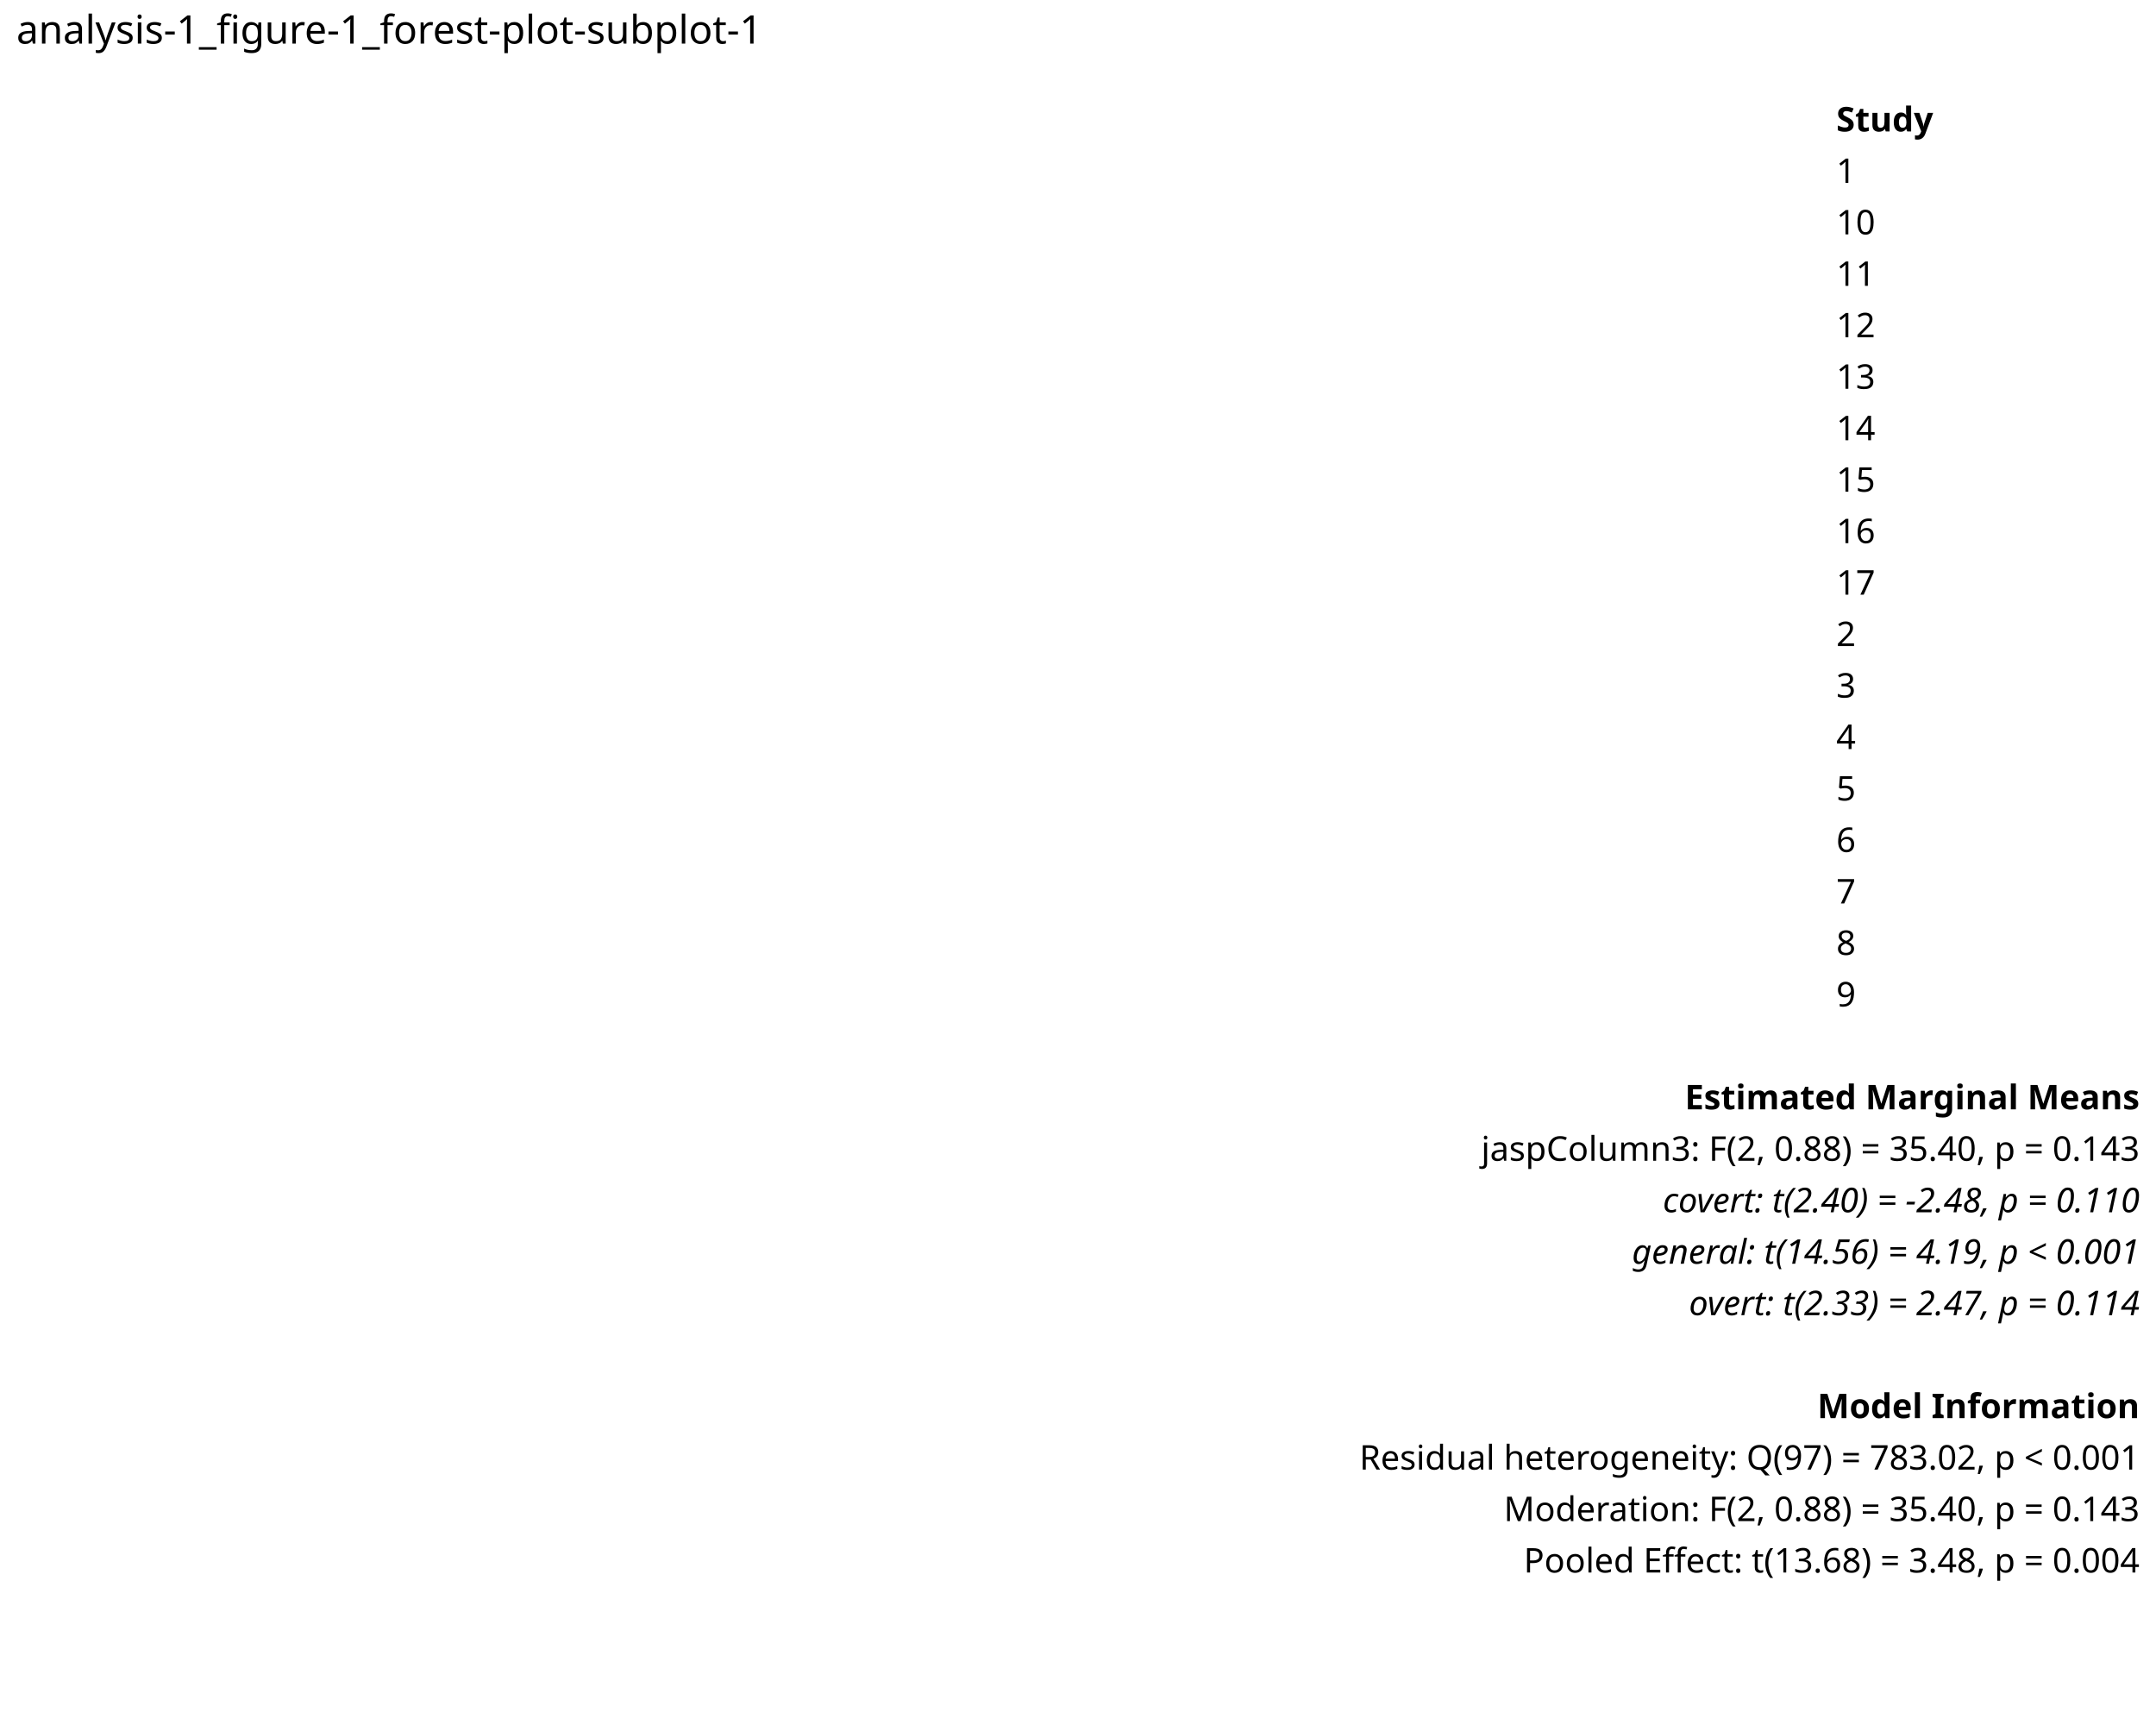
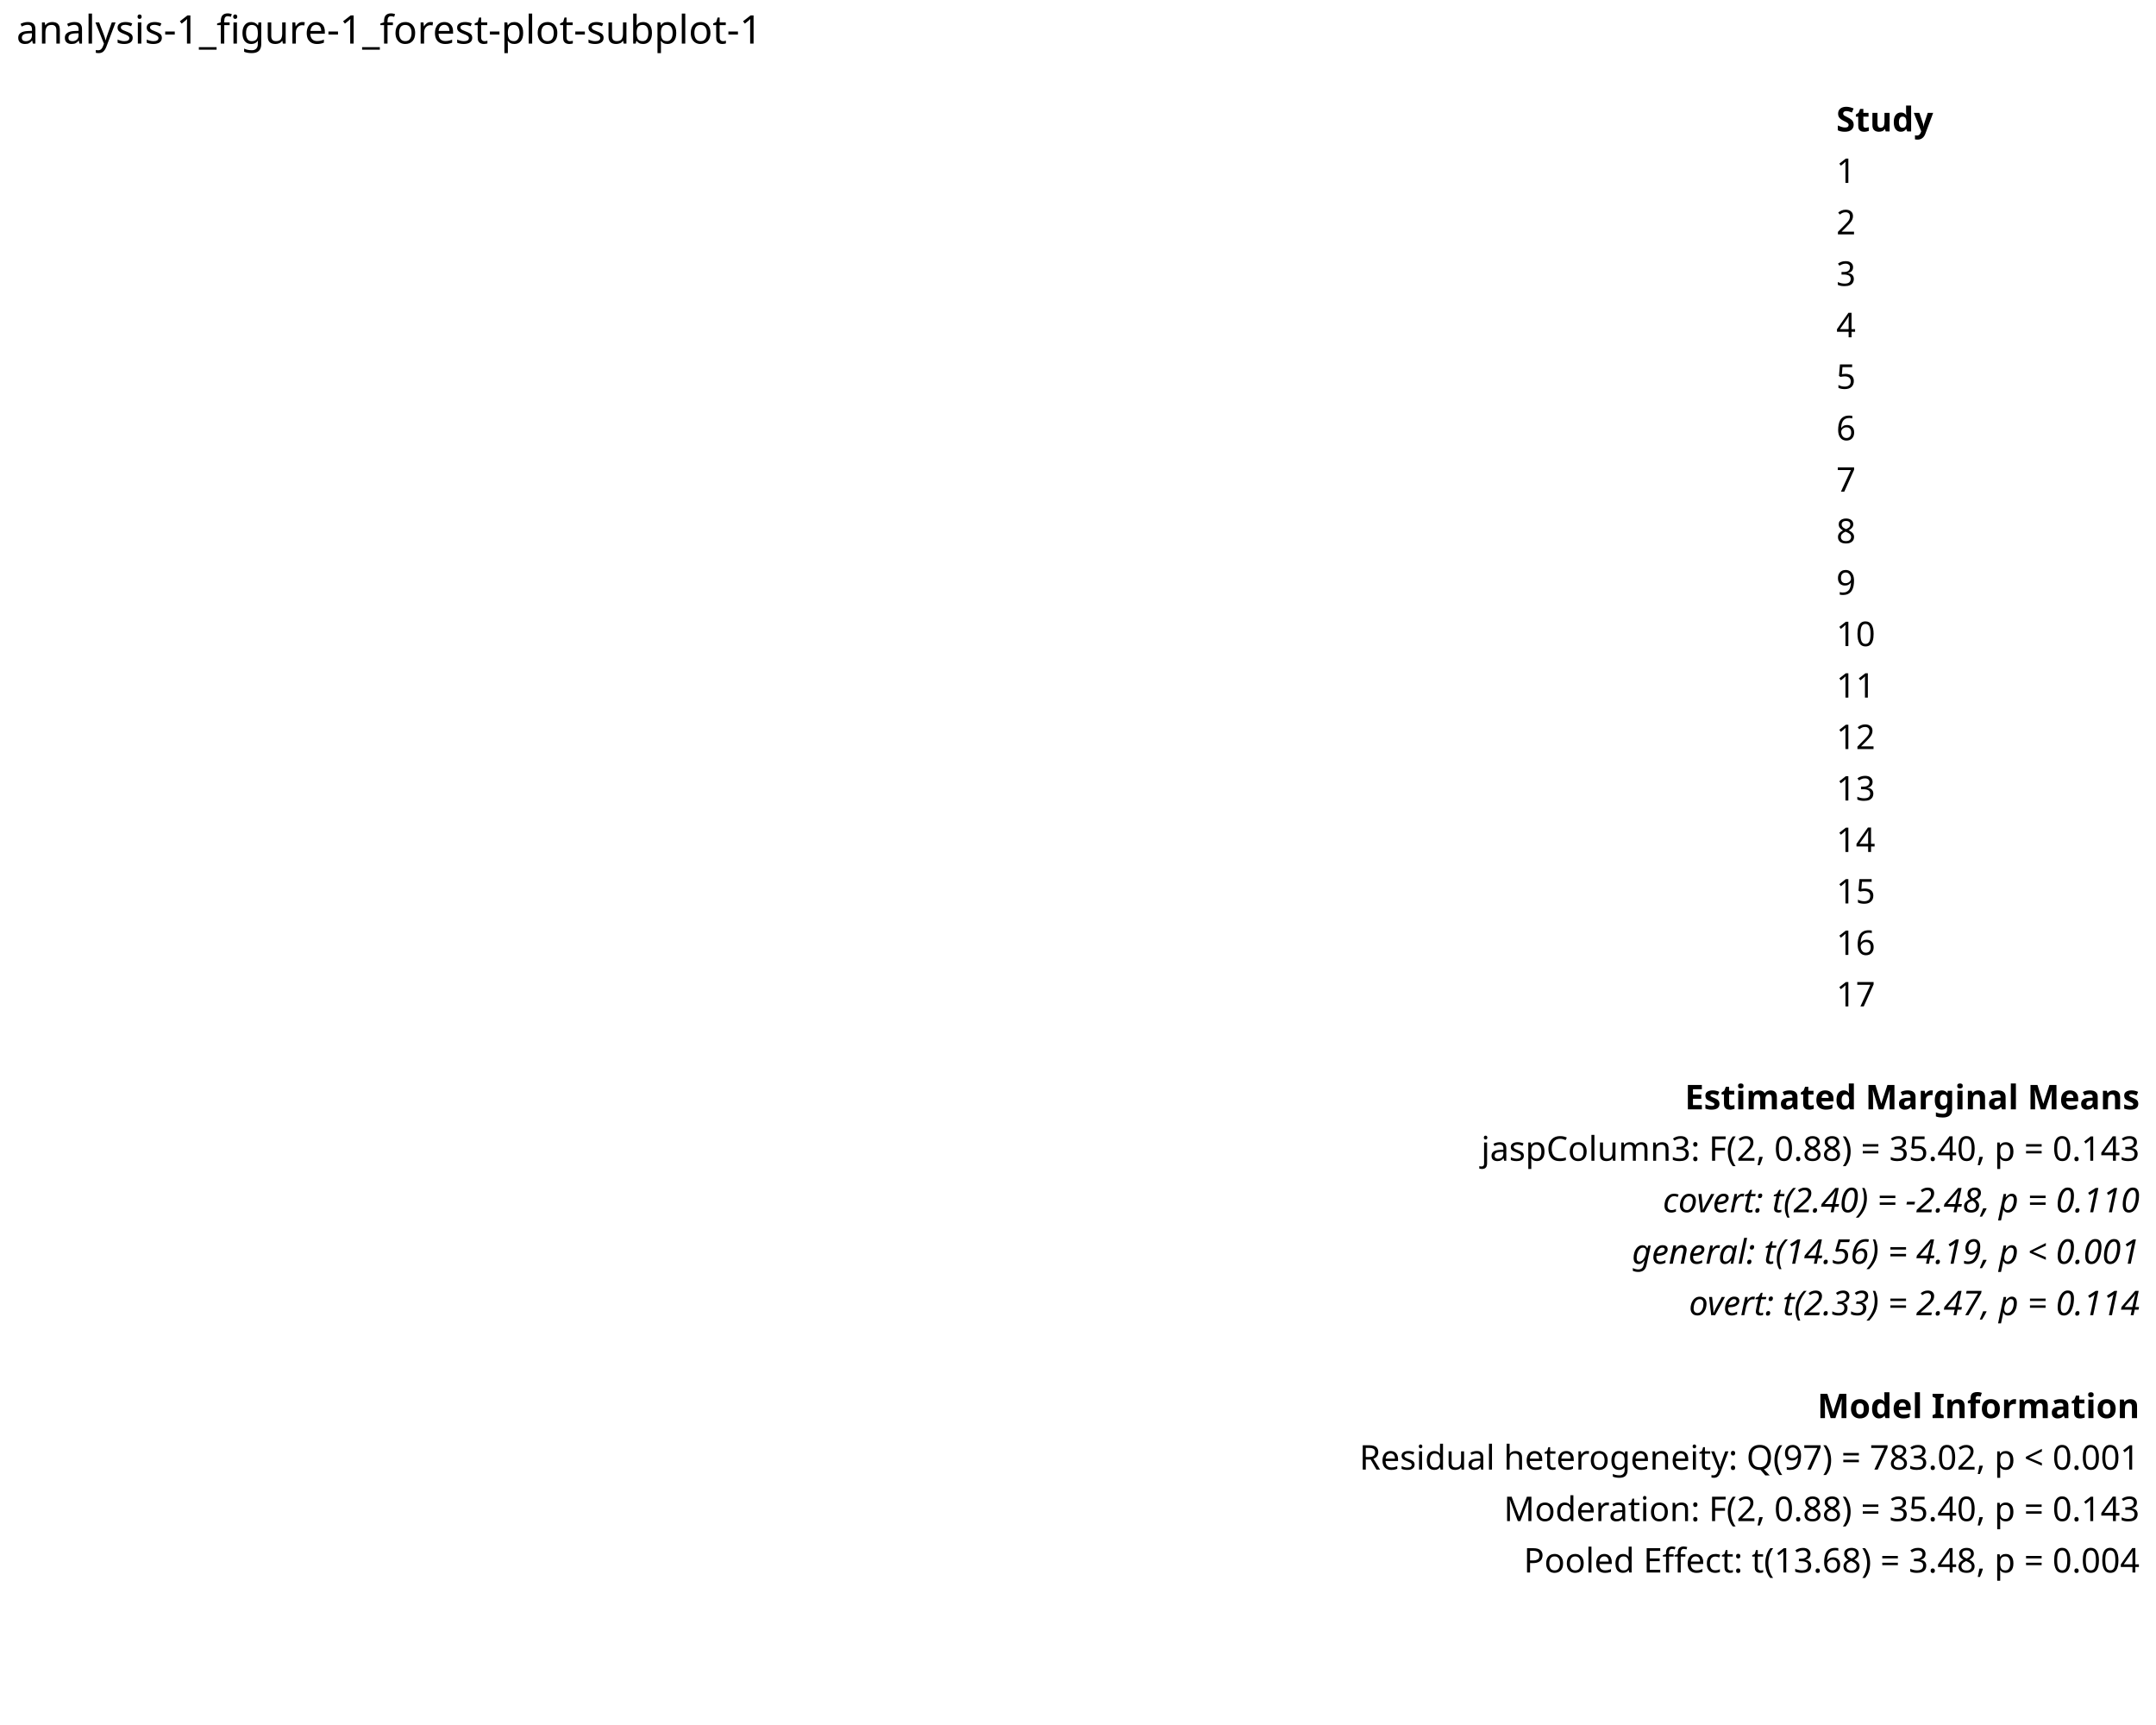
<svg xmlns="http://www.w3.org/2000/svg" class="svglite" data-engine-version="2.0" width="720.00pt" height="576.00pt" viewBox="0 0 720.00 576.00">
  <defs>
    <style type="text/css">
    .svglite line, .svglite polyline, .svglite polygon, .svglite path, .svglite rect, .svglite circle {
      fill: none;
      stroke: #000000;
      stroke-linecap: round;
      stroke-linejoin: round;
      stroke-miterlimit: 10.00;
    }
  </style>
  </defs>
  <rect width="100%" height="100%" style="stroke: none; fill: #FFFFFF;" />
  <defs>
    <clipPath id="cpMC4wMHw3MjAuMDB8MC4wMHw1NzYuMDA=">
      <rect x="0.00" y="0.00" width="720.00" height="576.00" />
    </clipPath>
  </defs>
  <g clip-path="url(#cpMC4wMHw3MjAuMDB8MC4wMHw1NzYuMDA=)">
</g>
  <defs>
    <clipPath id="cpNS40OHw3MTQuNTJ8MjIuNzh8NTQ0LjA5">
      <rect x="5.48" y="22.78" width="709.04" height="521.31" />
    </clipPath>
  </defs>
  <g clip-path="url(#cpNS40OHw3MTQuNTJ8MjIuNzh8NTQ0LjA5)">
    <text x="613.23" y="43.89" style="font-size: 11.38px; font-weight: bold; font-family: sans;" textLength="29.11px" lengthAdjust="spacingAndGlyphs">Study</text>
    <text x="613.23" y="61.07" style="font-size: 11.38px; font-family: sans;" textLength="6.33px" lengthAdjust="spacingAndGlyphs">1</text>
-     <text x="613.23" y="78.26" style="font-size: 11.38px; font-family: sans;" textLength="12.66px" lengthAdjust="spacingAndGlyphs">10</text>
-     <text x="613.23" y="95.44" style="font-size: 11.38px; font-family: sans;" textLength="12.66px" lengthAdjust="spacingAndGlyphs">11</text>
-     <text x="613.23" y="112.63" style="font-size: 11.38px; font-family: sans;" textLength="12.66px" lengthAdjust="spacingAndGlyphs">12</text>
-     <text x="613.23" y="129.82" style="font-size: 11.38px; font-family: sans;" textLength="12.66px" lengthAdjust="spacingAndGlyphs">13</text>
-     <text x="613.23" y="147.00" style="font-size: 11.38px; font-family: sans;" textLength="12.66px" lengthAdjust="spacingAndGlyphs">14</text>
-     <text x="613.23" y="164.19" style="font-size: 11.38px; font-family: sans;" textLength="12.66px" lengthAdjust="spacingAndGlyphs">15</text>
-     <text x="613.23" y="181.37" style="font-size: 11.38px; font-family: sans;" textLength="12.66px" lengthAdjust="spacingAndGlyphs">16</text>
-     <text x="613.23" y="198.56" style="font-size: 11.38px; font-family: sans;" textLength="12.66px" lengthAdjust="spacingAndGlyphs">17</text>
-     <text x="613.23" y="215.74" style="font-size: 11.38px; font-family: sans;" textLength="6.33px" lengthAdjust="spacingAndGlyphs">2</text>
-     <text x="613.23" y="232.93" style="font-size: 11.38px; font-family: sans;" textLength="6.33px" lengthAdjust="spacingAndGlyphs">3</text>
-     <text x="613.23" y="250.12" style="font-size: 11.38px; font-family: sans;" textLength="6.33px" lengthAdjust="spacingAndGlyphs">4</text>
-     <text x="613.23" y="267.30" style="font-size: 11.38px; font-family: sans;" textLength="6.33px" lengthAdjust="spacingAndGlyphs">5</text>
-     <text x="613.23" y="284.49" style="font-size: 11.38px; font-family: sans;" textLength="6.33px" lengthAdjust="spacingAndGlyphs">6</text>
-     <text x="613.23" y="301.67" style="font-size: 11.38px; font-family: sans;" textLength="6.33px" lengthAdjust="spacingAndGlyphs">7</text>
-     <text x="613.23" y="318.86" style="font-size: 11.38px; font-family: sans;" textLength="6.33px" lengthAdjust="spacingAndGlyphs">8</text>
-     <text x="613.23" y="336.05" style="font-size: 11.38px; font-family: sans;" textLength="6.33px" lengthAdjust="spacingAndGlyphs">9</text>
+     <text x="613.23" y="78.26" style="font-size: 11.38px; font-family: sans;" textLength="6.33px" lengthAdjust="spacingAndGlyphs">2</text>
+     <text x="613.23" y="95.44" style="font-size: 11.38px; font-family: sans;" textLength="6.33px" lengthAdjust="spacingAndGlyphs">3</text>
+     <text x="613.23" y="112.63" style="font-size: 11.38px; font-family: sans;" textLength="6.33px" lengthAdjust="spacingAndGlyphs">4</text>
+     <text x="613.23" y="129.82" style="font-size: 11.38px; font-family: sans;" textLength="6.33px" lengthAdjust="spacingAndGlyphs">5</text>
+     <text x="613.23" y="147.00" style="font-size: 11.38px; font-family: sans;" textLength="6.33px" lengthAdjust="spacingAndGlyphs">6</text>
+     <text x="613.23" y="164.19" style="font-size: 11.38px; font-family: sans;" textLength="6.33px" lengthAdjust="spacingAndGlyphs">7</text>
+     <text x="613.23" y="181.37" style="font-size: 11.38px; font-family: sans;" textLength="6.33px" lengthAdjust="spacingAndGlyphs">8</text>
+     <text x="613.23" y="198.56" style="font-size: 11.38px; font-family: sans;" textLength="6.33px" lengthAdjust="spacingAndGlyphs">9</text>
+     <text x="613.23" y="215.74" style="font-size: 11.38px; font-family: sans;" textLength="12.66px" lengthAdjust="spacingAndGlyphs">10</text>
+     <text x="613.23" y="232.93" style="font-size: 11.38px; font-family: sans;" textLength="12.66px" lengthAdjust="spacingAndGlyphs">11</text>
+     <text x="613.23" y="250.12" style="font-size: 11.38px; font-family: sans;" textLength="12.66px" lengthAdjust="spacingAndGlyphs">12</text>
+     <text x="613.23" y="267.30" style="font-size: 11.38px; font-family: sans;" textLength="12.66px" lengthAdjust="spacingAndGlyphs">13</text>
+     <text x="613.23" y="284.49" style="font-size: 11.38px; font-family: sans;" textLength="12.66px" lengthAdjust="spacingAndGlyphs">14</text>
+     <text x="613.23" y="301.67" style="font-size: 11.38px; font-family: sans;" textLength="12.66px" lengthAdjust="spacingAndGlyphs">15</text>
+     <text x="613.23" y="318.86" style="font-size: 11.38px; font-family: sans;" textLength="12.66px" lengthAdjust="spacingAndGlyphs">16</text>
+     <text x="613.23" y="336.05" style="font-size: 11.38px; font-family: sans;" textLength="12.66px" lengthAdjust="spacingAndGlyphs">17</text>
    <text x="714.52" y="370.42" text-anchor="end" style="font-size: 11.38px; font-weight: bold; font-family: sans;" textLength="134.76px" lengthAdjust="spacingAndGlyphs">Estimated Marginal Means</text>
    <text x="714.52" y="387.60" text-anchor="end" style="font-size: 11.38px; font-family: sans;" textLength="217.66px" lengthAdjust="spacingAndGlyphs">jaspColumn3: F(2, 0.88) = 35.40, p = 0.143</text>
    <text x="714.52" y="404.79" text-anchor="end" style="font-size: 11.38px; font-style: italic; font-family: sans;" textLength="163.25px" lengthAdjust="spacingAndGlyphs">covert: t(2.40) = -2.48, p = 0.110</text>
    <text x="714.52" y="421.98" text-anchor="end" style="font-size: 11.38px; font-style: italic; font-family: sans;" textLength="172.75px" lengthAdjust="spacingAndGlyphs">general: t(14.56) = 4.19, p &lt; 0.001</text>
    <text x="714.52" y="439.16" text-anchor="end" style="font-size: 11.38px; font-style: italic; font-family: sans;" textLength="153.76px" lengthAdjust="spacingAndGlyphs">overt: t(2.33) = 2.47, p = 0.114</text>
    <text x="714.52" y="473.53" text-anchor="end" style="font-size: 11.38px; font-weight: bold; font-family: sans;" textLength="91.10px" lengthAdjust="spacingAndGlyphs">Model Information</text>
    <text x="714.52" y="490.72" text-anchor="end" style="font-size: 11.38px; font-family: sans;" textLength="253.75px" lengthAdjust="spacingAndGlyphs">Residual heterogeneity: Q(97) = 783.02, p &lt; 0.001</text>
    <text x="714.52" y="507.91" text-anchor="end" style="font-size: 11.38px; font-family: sans;" textLength="208.17px" lengthAdjust="spacingAndGlyphs">Moderation: F(2, 0.88) = 35.40, p = 0.143</text>
    <text x="714.52" y="525.09" text-anchor="end" style="font-size: 11.38px; font-family: sans;" textLength="202.49px" lengthAdjust="spacingAndGlyphs">Pooled Effect: t(13.68) = 3.48, p = 0.004</text>
  </g>
  <g clip-path="url(#cpMC4wMHw3MjAuMDB8MC4wMHw1NzYuMDA=)">
    <text x="5.48" y="554.54" text-anchor="middle" style="font-size: 12.00px; fill: none; font-family: sans;" textLength="23.36px" lengthAdjust="spacingAndGlyphs">0.00</text>
    <text x="182.74" y="554.54" text-anchor="middle" style="font-size: 12.00px; fill: none; font-family: sans;" textLength="23.36px" lengthAdjust="spacingAndGlyphs">0.25</text>
    <text x="360.00" y="554.54" text-anchor="middle" style="font-size: 12.00px; fill: none; font-family: sans;" textLength="23.36px" lengthAdjust="spacingAndGlyphs">0.50</text>
    <text x="537.26" y="554.54" text-anchor="middle" style="font-size: 12.00px; fill: none; font-family: sans;" textLength="23.36px" lengthAdjust="spacingAndGlyphs">0.75</text>
    <text x="714.52" y="554.54" text-anchor="middle" style="font-size: 12.00px; fill: none; font-family: sans;" textLength="23.36px" lengthAdjust="spacingAndGlyphs">1.00</text>
    <text x="5.48" y="14.56" style="font-size: 13.20px; font-family: sans;" textLength="236.28px" lengthAdjust="spacingAndGlyphs">analysis-1_figure-1_forest-plot-subplot-1</text>
  </g>
</svg>
